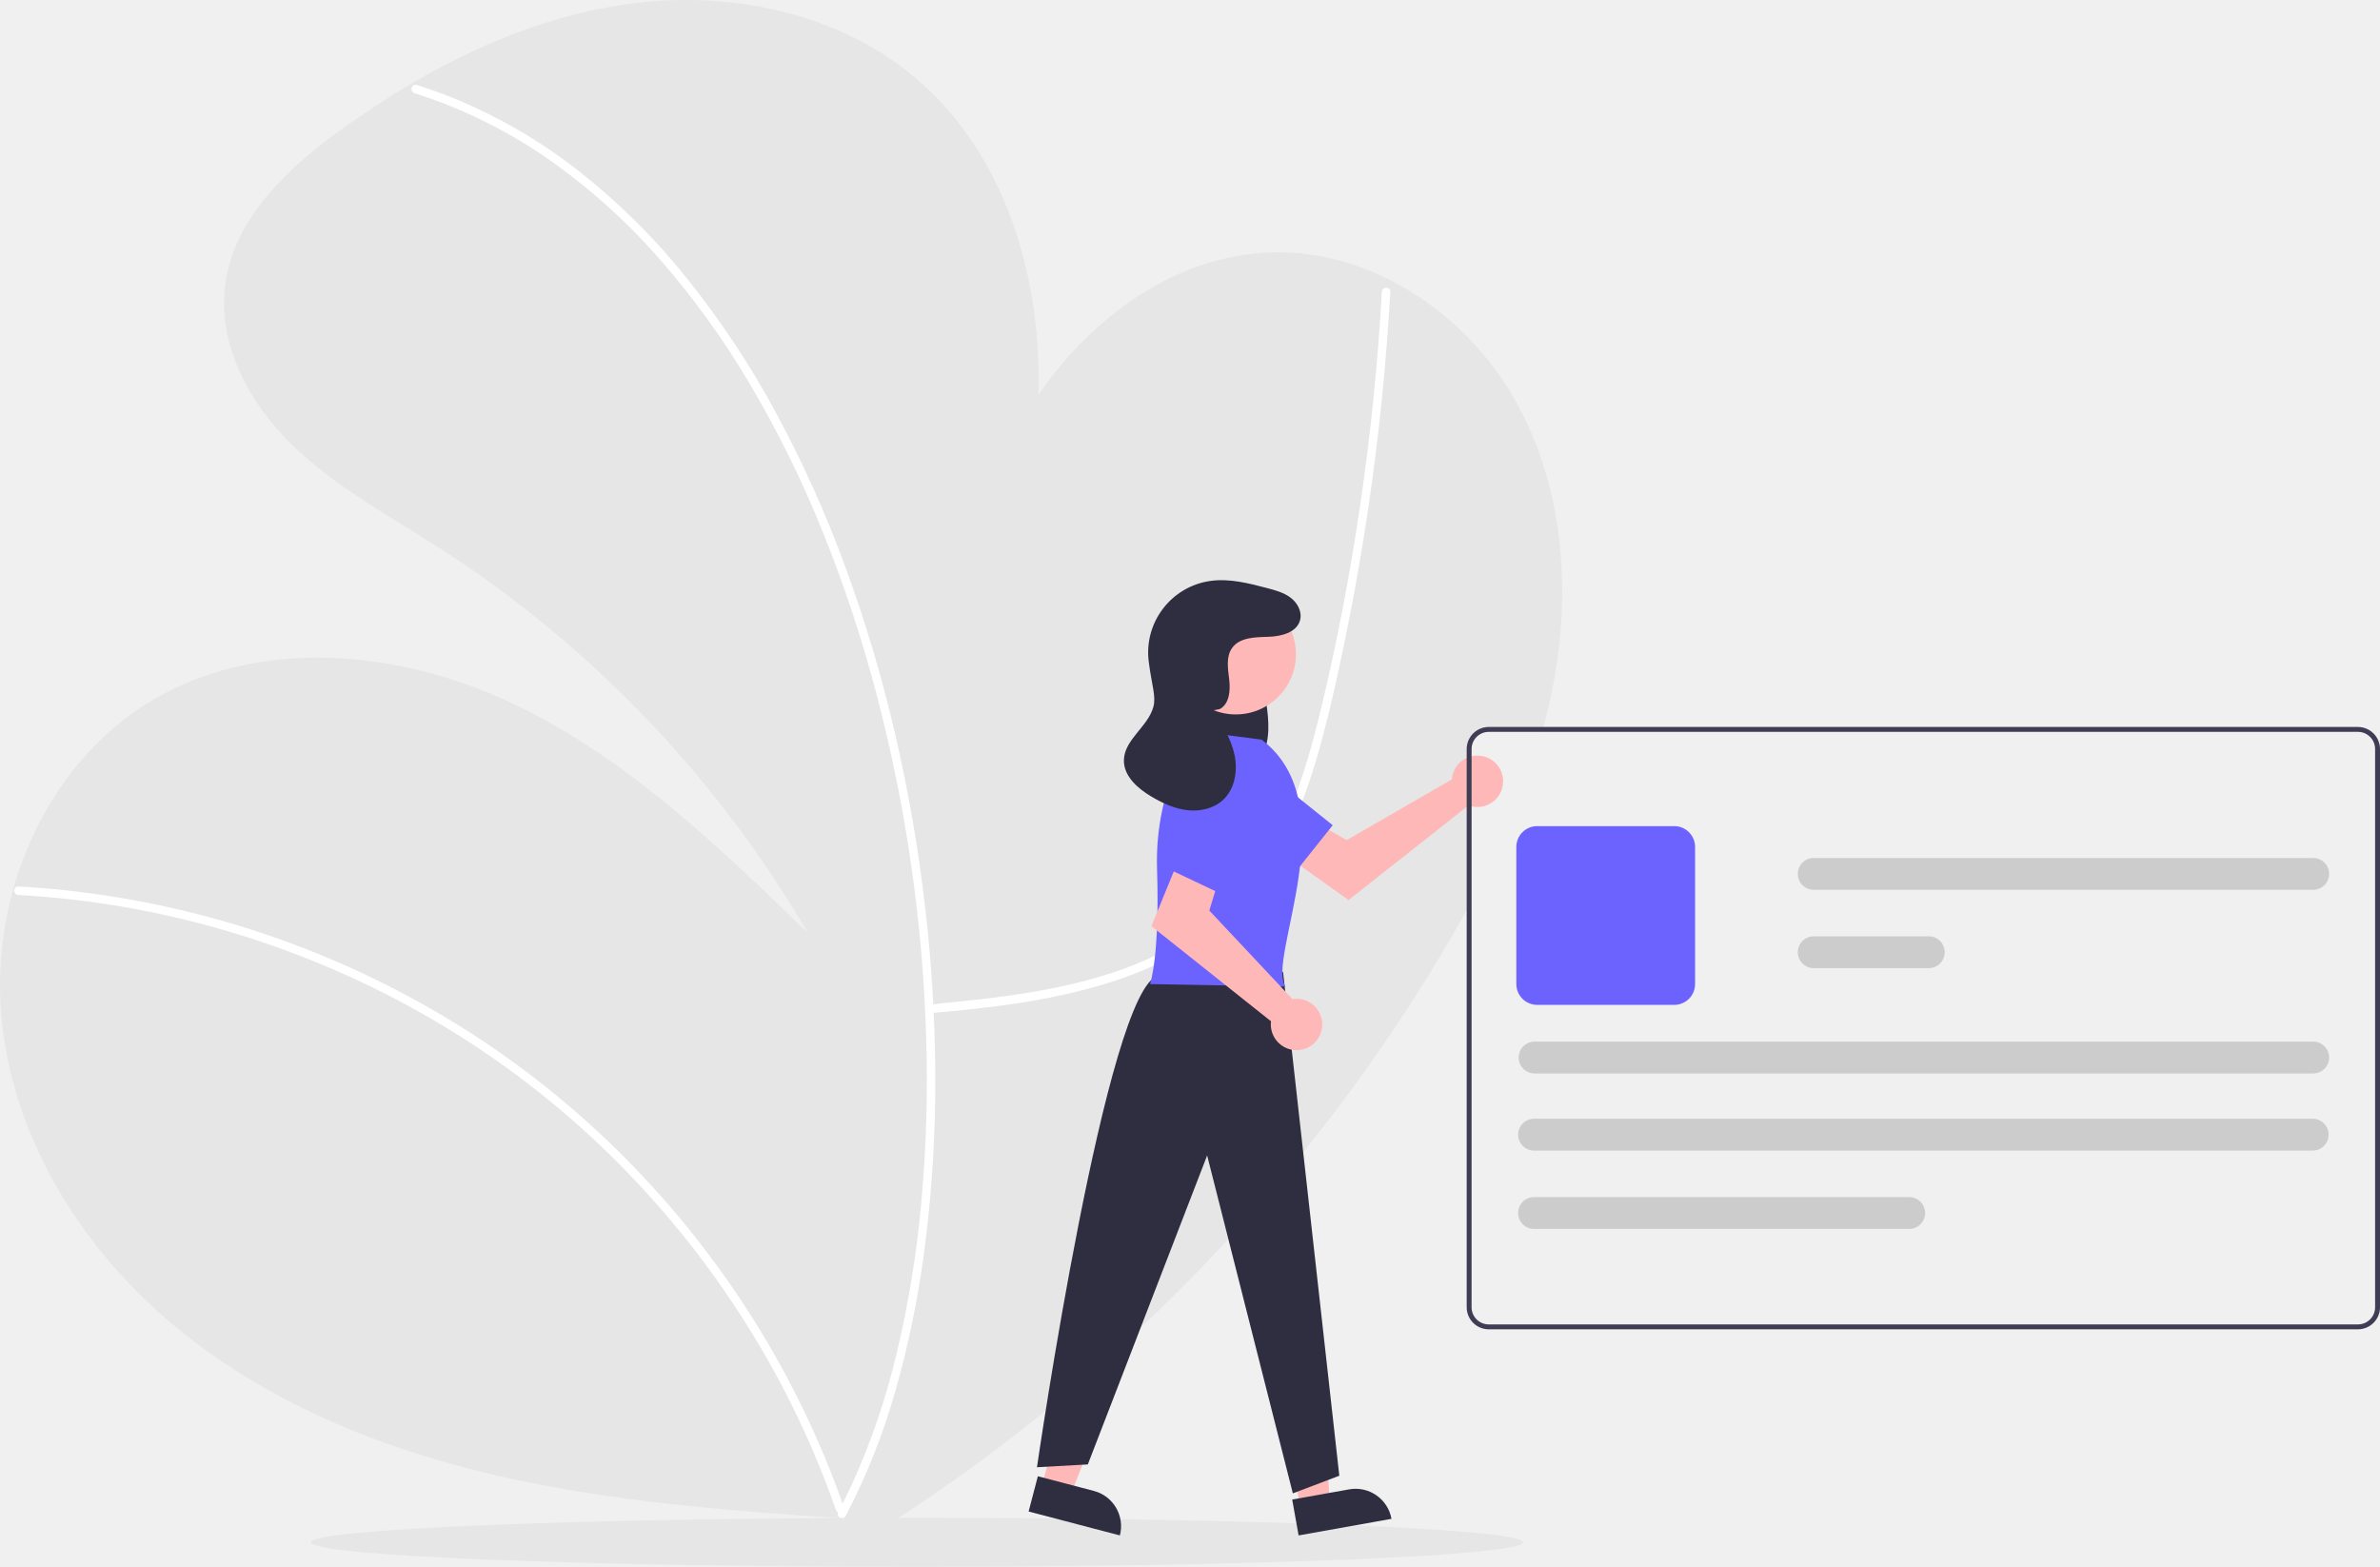
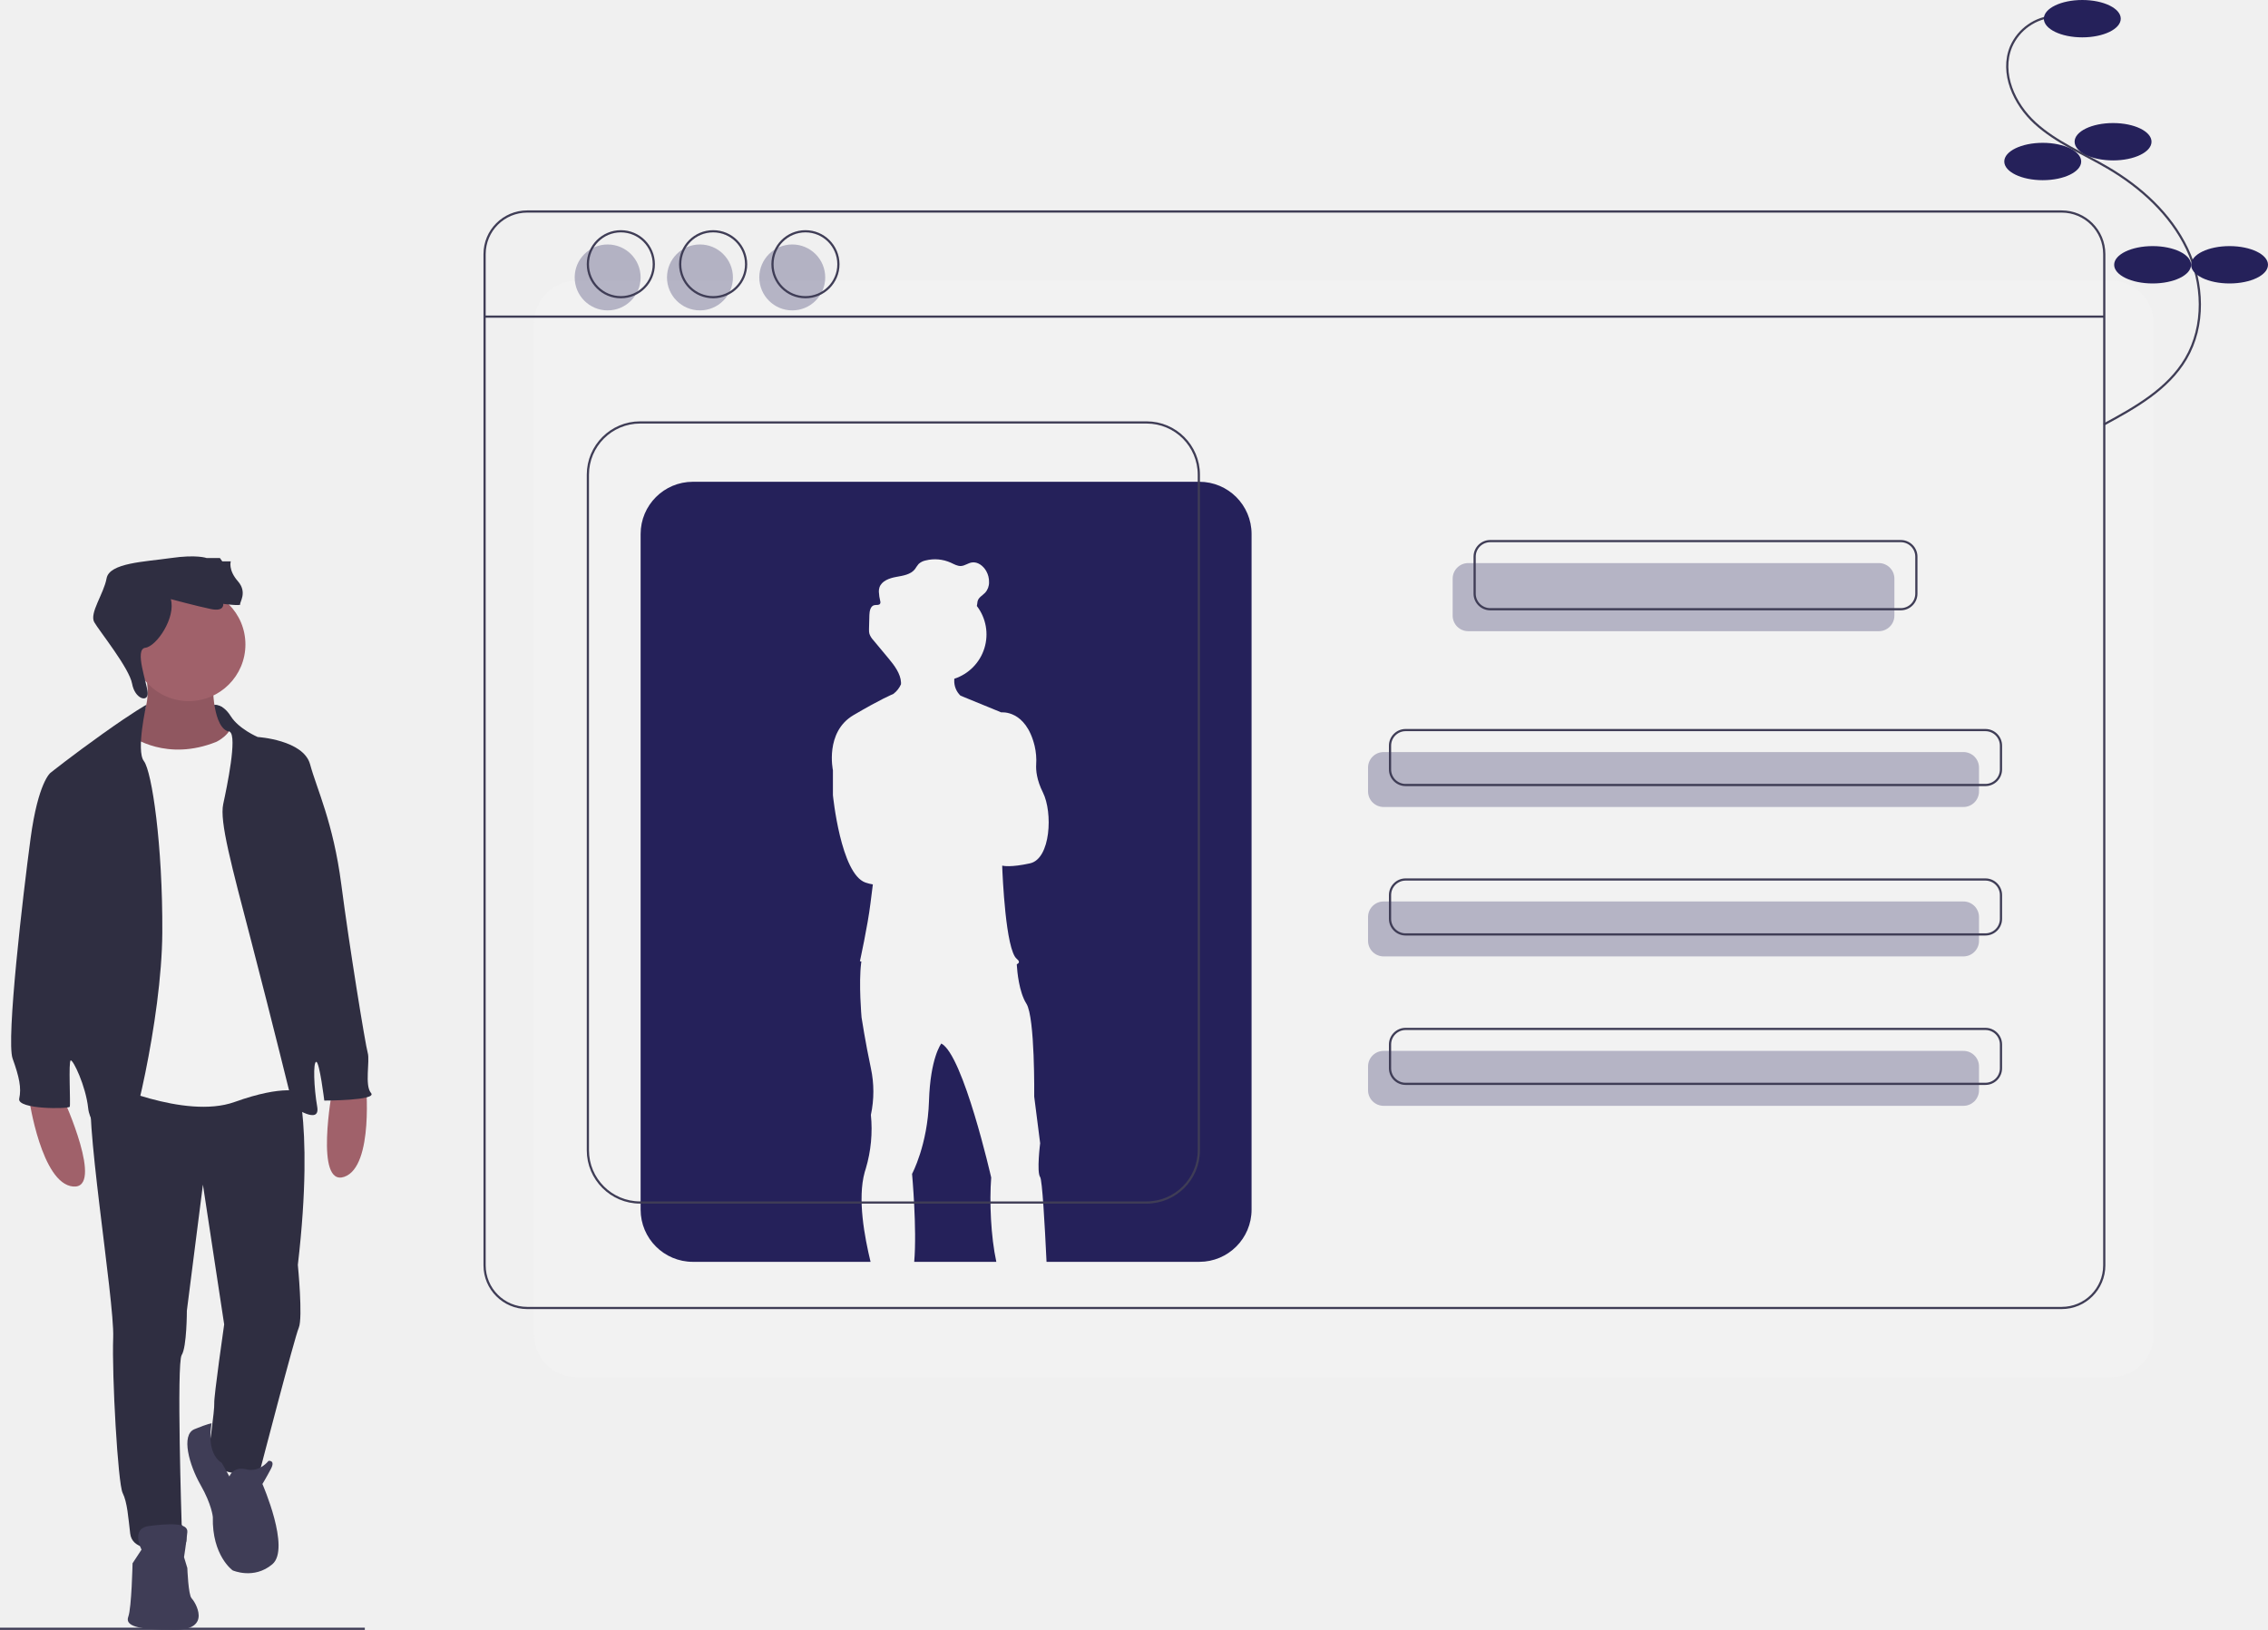
- <svg xmlns="http://www.w3.org/2000/svg" id="b944483d-564a-4430-a20f-83b53d0ebb22" data-name="Layer 1" width="972.004" height="639.896" viewBox="0 0 972.004 639.896">
-   <path d="M748.372,409.458q-1.68,8.835-4.03,17.49c-.17.67-.36,1.33-.55,2h-21.79a7.008,7.008,0,0,0-7,7v62.12c-.66,1.23-1.33,2.45-2,3.67-3.46,6.3-7.06,12.53-10.74,18.68a710.143,710.143,0,0,1-243.69,243.55l5.92-13.36c-2.17-.15-4.35-.3-6.52-.45-47.25-3.23-94.66-6.81-140.8-17.43-48.27-11.11-95.49-30.38-133.32-62.33-37.84-31.96-65.58-77.6-69.43-126.98a144.883,144.883,0,0,1,5.07-50.41c8.87-31.52,28.25-59.88,56.21-76.66,43.92-26.35,101.21-20.98,147.51.94,46.29,21.91,83.97,58.18,120.76,93.82a466.421,466.421,0,0,0-150.91-157.52c-20.56-13.16-42.38-24.88-59.86-41.93-17.47-17.04-30.36-40.93-27.27-65.14,3.51-27.46,26-48.3,48.53-64.37,9-6.42,18.29-12.51,27.87-18.11,27.03-15.84,56.27-27.79,87.15-32.22,41.83-6.01,87.01,3.11,119.08,30.63,36.13,31.01,50.95,81.02,49.54,128.86,22.26-32.36,56.59-57.13,95.36-58.18,40.25-1.08,78.51,24.35,98.67,59.21C752.282,327.188,755.902,369.908,748.372,409.458Z" transform="translate(-113.9979 -130.0522)" fill="#e6e6e6" />
-   <path d="M493.714,543.853c23.575-2.076,45.352-4.502,68.196-10.966,22.143-6.266,43.451-16.755,59.215-33.882,16.955-18.422,26.107-42.345,32.564-66.161,3.6-13.278,6.559-26.742,9.35-40.21q4.543-21.92,8.073-44.033,7.027-44.018,10.033-88.554.363-5.406.666-10.816c.125-2.225-3.335-2.218-3.46,0q-2.47,43.9-8.885,87.457c-4.221,28.53-9.621,56.937-16.472,84.955-5.804,23.736-13.32,47.843-28.206,67.603-13.96,18.529-34.122,30.638-55.892,37.877-22.153,7.367-45.51,10.308-68.659,12.495-2.84.268-3.681.524-6.522.774-2.201.194-2.221,3.656,0,3.46Z" transform="translate(-113.9979 -130.0522)" fill="#fff" />
-   <path d="M121.489,495.561a375.005,375.005,0,0,1,87.701,15.454,379.01,379.01,0,0,1,81.676,35.552,369.763,369.763,0,0,1,68.78,51.786,378.862,378.862,0,0,1,53.727,64.062A375.101,375.101,0,0,1,451.82,736.947q1.827,4.811,3.52,9.67c.729,2.089,4.073,1.19,3.336-.92a378.643,378.643,0,0,0-36.729-76.387,383.571,383.571,0,0,0-52.7-66.391A373.961,373.961,0,0,0,301.967,549.227a381.917,381.917,0,0,0-169.574-56.376q-5.446-.456-10.903-.751c-2.225-.122-2.218,3.339,0,3.46Z" transform="translate(-113.9979 -130.0522)" fill="#fff" />
-   <path d="M283.267,168.094A203.799,203.799,0,0,1,336.768,194.238a251.246,251.246,0,0,1,45.672,40.56,336.25,336.25,0,0,1,37.82,52.121,444.662,444.662,0,0,1,30.07,61.135,553.194,553.194,0,0,1,21.898,66.495,621.484,621.484,0,0,1,14.003,69.475,620.231,620.231,0,0,1,6.027,69.869,553.489,553.489,0,0,1-1.979,67.025,426.913,426.913,0,0,1-10.063,61.706,291.562,291.562,0,0,1-18.155,53.357q-2.697,5.841-5.722,11.521c-1.047,1.965,1.939,3.715,2.988,1.746A266.706,266.706,0,0,0,479.76,697.819a398.287,398.287,0,0,0,12.186-60.499,526.375,526.375,0,0,0,4.026-66.889,613.744,613.744,0,0,0-4.188-70.288,633.107,633.107,0,0,0-12.19-70.232,573.113,573.113,0,0,0-20.381-68.399,475.91,475.91,0,0,0-28.342-62.945,364.897,364.897,0,0,0-36.341-54.851A270.583,270.583,0,0,0,350.134,199.719a214.685,214.685,0,0,0-52.065-30.033q-6.846-2.725-13.882-4.929c-2.129-.67-3.04,2.669-.92,3.336Z" transform="translate(-113.9979 -130.0522)" fill="#fff" />
-   <ellipse cx="374.504" cy="629.896" rx="247.5" ry="10" fill="#e6e6e6" />
-   <path d="M707.171,446.737a10.526,10.526,0,0,0-.239,1.64l-42.957,24.782-10.441-6.011-11.131,14.572,22.337,15.921,49.008-38.663a10.496,10.496,0,1,0-6.576-12.241Z" transform="translate(-113.9979 -130.0522)" fill="#ffb8b8" />
-   <path d="M609.338,461.942l33.824,24.107,15.128-18.967L625.41,440.699a13.324,13.324,0,0,0-19.189,2.659v0A13.324,13.324,0,0,0,609.338,461.942Z" transform="translate(-113.9979 -130.0522)" fill="#6c63ff" />
-   <polygon points="425.519 606.957 437.379 610.064 455.009 565.8 437.506 561.213 425.519 606.957" fill="#ffb8b8" />
-   <path d="M535.348,737.595h38.531a0,0,0,0,1,0,0v14.887a0,0,0,0,1,0,0H550.235a14.887,14.887,0,0,1-14.887-14.887v0A0,0,0,0,1,535.348,737.595Z" transform="translate(788.2714 1476.272) rotate(-165.317)" fill="#2f2e41" />
-   <polygon points="530.942 615.401 543.011 613.245 540.439 565.668 522.627 568.85 530.942 615.401" fill="#ffb8b8" />
-   <path d="M642.747,738.963h38.531a0,0,0,0,1,0,0v14.887a0,0,0,0,1,0,0H657.634a14.887,14.887,0,0,1-14.887-14.887v0A0,0,0,0,1,642.747,738.963Z" transform="translate(1330.963 1234.719) rotate(169.8721)" fill="#2f2e41" />
-   <path d="M621.175,395.561c2.974.724,5.393,3.754,6.846,7.265A50.675,50.675,0,0,1,630.726,414.24c1.142,7.257,2.238,15.113-.123,21.834-2.768,7.877-10.142,12.003-16.539,10.064s-11.484-9.217-13.223-17.594a42.61,42.61,0,0,1,2.924-25.084c1.817-4.137,4.322-7.954,7.65-9.82a7.55,7.55,0,0,1,10.068,2.098" transform="translate(-113.9979 -130.0522)" fill="#2f2e41" />
-   <path d="M638.002,526.948,660.979,732.742l-18.977,7.206-35-138L558.274,728.126l-20.772,1.154s28.5-196.332,49.622-200.794Z" transform="translate(-113.9979 -130.0522)" fill="#2f2e41" />
-   <circle cx="504.705" cy="267.211" r="24.561" fill="#ffb8b8" />
-   <path d="M629.244,432.128l-26.542-3.462s-17.31,20.772-16.156,56.545-2.885,46.737-2.885,46.737l55.34,1C631.002,521.948,664.464,458.771,629.244,432.128Z" transform="translate(-113.9979 -130.0522)" fill="#6c63ff" />
-   <path d="M643.502,537.948a10.526,10.526,0,0,0-1.651.142l-33.955-36.146,3.462-11.54-16.733-7.501L584.238,508.291l48.852,38.859a10.496,10.496,0,1,0,10.412-9.203Z" transform="translate(-113.9979 -130.0522)" fill="#ffb8b8" />
-   <path d="M606.312,446.191l-15.727,38.443,21.926,10.386,18.158-38.045a13.324,13.324,0,0,0-6.98-18.071h0A13.324,13.324,0,0,0,606.312,446.191Z" transform="translate(-113.9979 -130.0522)" fill="#6c63ff" />
-   <path d="M612.278,419.592c3.848-2.22,4.259-7.576,3.736-11.988s-1.397-9.331,1.197-12.938c3.095-4.306,9.314-4.391,14.615-4.532s11.756-1.693,13.129-6.814c.908-3.384-1.034-7.016-3.82-9.14s-6.272-3.063-9.66-3.956c-7.579-1.997-15.405-4.01-23.166-2.913a29.535,29.535,0,0,0-25.163,32.98c1.256,9.851,3.078,14.153,1.882,18.496-2.227,8.09-11.831,13.287-12.022,21.677-.15,6.562,5.647,11.624,11.302,14.956,4.486,2.643,9.327,4.885,14.496,5.504s10.735-.566,14.586-4.07c4.967-4.519,6.195-12.069,4.771-18.631s-5.077-12.39-8.691-18.049" transform="translate(-113.9979 -130.0522)" fill="#2f2e41" />
-   <path d="M1077.002,426.948h-355a9.014,9.014,0,0,0-9,9v228a9.014,9.014,0,0,0,9,9h355a9.014,9.014,0,0,0,9-9v-228A9.014,9.014,0,0,0,1077.002,426.948Zm7,237a7.008,7.008,0,0,1-7,7h-355a7.008,7.008,0,0,1-7-7v-228a7.008,7.008,0,0,1,7-7h355a7.008,7.008,0,0,1,7,7Z" transform="translate(-113.9979 -130.0522)" fill="#3f3d56" />
-   <path d="M797.777,540.443h-56a8.51,8.51,0,0,1-8.5-8.5v-56a8.51,8.51,0,0,1,8.5-8.5h56a8.51,8.51,0,0,1,8.5,8.5v56A8.51,8.51,0,0,1,797.777,540.443Z" transform="translate(-113.9979 -130.0522)" fill="#6c63ff" />
-   <path d="M1058.513,599.953H740.513a6.5,6.5,0,1,1,0-13h318a6.5,6.5,0,0,1,0,13Z" transform="translate(-113.9979 -130.0522)" fill="#ccc" />
-   <path d="M1058.727,568.453h-318a6.5,6.5,0,0,1,0-13h318a6.5,6.5,0,0,1,0,13Z" transform="translate(-113.9979 -130.0522)" fill="#ccc" />
-   <path d="M901.727,525.443h-47a6.5,6.5,0,0,1,0-13h47a6.5,6.5,0,0,1,0,13Z" transform="translate(-113.9979 -130.0522)" fill="#ccc" />
-   <path d="M1058.727,493.453h-204a6.5,6.5,0,0,1,0-13h204a6.5,6.5,0,0,1,0,13Z" transform="translate(-113.9979 -130.0522)" fill="#ccc" />
-   <path d="M893.727,631.953H740.513a6.5,6.5,0,1,1,0-13h153.214a6.5,6.5,0,1,1,0,13Z" transform="translate(-113.9979 -130.0522)" fill="#ccc" />
+ <svg xmlns="http://www.w3.org/2000/svg" id="fe80fb2b-bcaf-407e-919b-306adc32f78b" data-name="Layer 1" width="1032" height="741.753" viewBox="0 0 1032 741.753">
+   <line y1="741.253" x2="166" y2="741.253" fill="none" stroke="#3f3d56" stroke-miterlimit="10" />
+   <rect x="243" y="127.753" width="737" height="499" rx="19.398" fill="#f2f2f2" />
+   <rect x="220.5" y="96.253" width="737" height="499" rx="19.398" fill="none" stroke="#3f3d56" stroke-miterlimit="10" />
+   <line x1="220.5" y1="144.093" x2="957.5" y2="144.093" fill="none" stroke="#3f3d56" stroke-miterlimit="10" />
+   <rect x="661" y="256.253" width="201" height="31" rx="7.093" fill="#25215a" opacity="0.3" />
+   <rect x="622.5" y="342.253" width="278" height="25" rx="7.093" fill="#25215a" opacity="0.3" />
+   <rect x="622.5" y="410.253" width="278" height="25" rx="7.093" fill="#25215a" opacity="0.3" />
+   <rect x="622.5" y="478.253" width="278" height="25" rx="7.093" fill="#25215a" opacity="0.3" />
+   <rect x="671" y="246.253" width="201" height="31" rx="7.093" fill="none" stroke="#3f3d56" stroke-miterlimit="10" />
+   <rect x="632.5" y="332.253" width="278" height="25" rx="7.093" fill="none" stroke="#3f3d56" stroke-miterlimit="10" />
+   <rect x="632.5" y="400.253" width="278" height="25" rx="7.093" fill="none" stroke="#3f3d56" stroke-miterlimit="10" />
+   <rect x="632.5" y="468.253" width="278" height="25" rx="7.093" fill="none" stroke="#3f3d56" stroke-miterlimit="10" />
+   <circle cx="276.5" cy="126.253" r="15" fill="#25215a" opacity="0.3" />
+   <circle cx="318.5" cy="126.253" r="15" fill="#25215a" opacity="0.3" />
+   <circle cx="360.5" cy="126.253" r="15" fill="#25215a" opacity="0.3" />
+   <circle cx="282.5" cy="120.253" r="15" fill="none" stroke="#3f3d56" stroke-miterlimit="10" />
+   <circle cx="324.5" cy="120.253" r="15" fill="none" stroke="#3f3d56" stroke-miterlimit="10" />
+   <circle cx="366.5" cy="120.253" r="15" fill="none" stroke="#3f3d56" stroke-miterlimit="10" />
+   <path d="M537.854,653.379c-2.511-11.568-3.177-27.369-2.333-38.36,0,0-12.698-55.786-22.69-60.991l-.003.003c-.153.197-5.002,6.554-5.617,26.224-.625,19.983-7.7,33.097-7.7,33.097s2.29,24.908.98,40.028Z" transform="translate(-84.5 -79.12639)" fill="#25215a" />
+   <path d="M630.228,298.379H399.772A23.772,23.772,0,0,0,376,322.151V629.607a23.772,23.772,0,0,0,23.772,23.772h80.855c-2.7-11.199-6.057-28.691-2.657-40.852l-.002-.008.002.005c.159-.568.327-1.127.516-1.67a63.497,63.497,0,0,0,2.292-24.354,50.609,50.609,0,0,0,0-21.232c-2.498-11.656-4.246-23.105-4.246-23.105s-1.377-15.402-.175-24.844c.027-.207.058-.404.087-.605-.424-.097-.662-.152-.662-.152s3.539-16.028,4.788-26.227c.295-2.408.683-5.46,1.103-8.715a20.94,20.94,0,0,1-3.393-.86c-11.24-3.955-14.779-39.758-14.779-39.758V429.656s-3.747-17.381,9.367-25.083c12.628-7.416,17.67-9.446,18.026-9.586.096-.069.19-.131.288-.207a11.061,11.061,0,0,0,3.29-4.234q.026-.429.012-.852c-.213-4.067-3.044-7.765-5.73-10.992q-3.437-4.129-6.873-8.257a8.072,8.072,0,0,1-1.77-2.865,6.604,6.604,0,0,1-.187-1.804q-.003-.337.004-.673.056-3.078.167-6.155c.064-1.792.516-4.054,2.271-4.422.913-.192,2.121.142,2.604-.656a1.565,1.565,0,0,0,.117-1.061c-.006.027-.007.054-.015.081-.006-.033-.012-.067-.018-.1a22.437,22.437,0,0,1-.651-4.386,5.842,5.842,0,0,1,.282-1.97c1.017-2.975,4.518-4.196,7.611-4.757,3.094-.561,6.567-1.044,8.508-3.517a26.951,26.951,0,0,1,1.689-2.374,6.63,6.63,0,0,1,3.166-1.597,17.498,17.498,0,0,1,11.506,1.021c1.496.683,3,1.602,4.641,1.498,1.705-.108,3.162-1.308,4.845-1.6,2.719-.472,5.319,1.566,6.659,3.978a9.851,9.851,0,0,1,1.233,5.023,6.912,6.912,0,0,1-1.764,4.741c-1.17,1.241-2.916,2.094-3.402,3.73-.198.666-.152,1.383-.327,2.055-.022.084-.057.162-.086.244.032.042.067.081.099.123a21.231,21.231,0,0,1-10.332,33.019c-.008.211-.016.421-.015.633a9.173,9.173,0,0,0,2.84,7.065l18.547,7.606s11.166-1.353,15.195,15.31a28.826,28.826,0,0,1,.69,8.457c-.146,2.513.195,6.936,3.057,12.66,4.579,9.159,3.539,30.182-5.828,32.264-8.872,1.972-12.324,1.143-12.664,1.05l-.02.368c.146,3.945,1.55,37.969,6.648,42.086,1.41,1.138,1.14,1.908-.016,2.426l.003.003s.009.219.031.612c.153,2.488.94,11.965,4.353,17.357,3.956,6.245,3.541,42.257,3.541,42.257l2.704,21.232s-1.664,13.114,0,15.402c.946,1.298,2.091,21.404,2.905,38.57h69.53A23.772,23.772,0,0,0,654,629.607V322.151A23.772,23.772,0,0,0,630.228,298.379Z" transform="translate(-84.5 -79.12639)" fill="#25215a" />
+   <rect x="267.5" y="192.253" width="278" height="355" rx="23.772" fill="none" stroke="#3f3d56" stroke-miterlimit="10" />
+   <path d="M185.324,400.757S176,398,174,401s2.727,24.748,2.727,24.748l20.546,1.249-7.17-18.107Z" transform="translate(-84.5 -79.12639)" fill="#2f2e41" />
+   <path d="M113.444,579.347s18.695,41.042,4.298,39.753-19.984-39.753-19.984-39.753Z" transform="translate(-84.5 -79.12639)" fill="#a0616a" />
+   <path d="M235.711,575.071s-8.201,44.348,5.455,39.611,9.764-43.409,9.764-43.409Z" transform="translate(-84.5 -79.12639)" fill="#a0616a" />
+   <path d="M181.347,390.466s-.215,20.629,7.736,21.703-4.513,12.033-4.513,12.033l-14.182,2.793L149.974,425.492l-9.025-11.604s15.901-7.521,9.025-30.943Z" transform="translate(-84.5 -79.12639)" fill="#a0616a" />
+   <path d="M181.347,390.466s-.215,20.629,7.736,21.703-4.513,12.033-4.513,12.033l-14.182,2.793L149.974,425.492l-9.025-11.604s15.901-7.521,9.025-30.943Z" transform="translate(-84.5 -79.12639)" opacity="0.1" />
+   <path d="M217.876,564.95s10.099,21.703,2.149,89.82c0,0,2.364,24.067.43,28.579s-17.835,65.754-17.835,65.754-20.414,4.513-23.207-9.025c0,0,2.793-19.339,2.579-22.348s4.513-35.885,4.513-35.885l-9.67-63.605-7.306,57.373s0,16.546-2.364,20.199,0,77.142,0,77.142,6.661,11.174-3.438,11.389-19.124-.215-19.984-7.306-1.289-14.182-3.438-18.48-4.942-53.505-4.298-70.696-14.182-105.507-9.455-114.747S217.876,564.95,217.876,564.95Z" transform="translate(-84.5 -79.12639)" fill="#2f2e41" />
+   <circle cx="85.888" cy="293.29" r="25.786" fill="#a0616a" />
+   <path d="M144.602,414.318s15.686,11.604,38.464,2.364c0,0,7.521-3.653,6.876-9.24s15.686,44.91,15.686,44.91l16.546,87.886-.86,35.885s-7.306-3.653-30.083,4.513-59.952-9.24-59.952-9.24l1.289-92.184,1.289-53.72,3.438-11.818S139.015,410.45,144.602,414.318Z" transform="translate(-84.5 -79.12639)" fill="#f2f2f2" />
+   <path d="M182.063,399.893s3.796-.617,7.449,5.185,12.248,9.455,12.248,9.455,20.843,1.289,23.852,12.463,10.529,26.43,14.182,54.58,10.959,73.06,12.033,76.713-1.504,14.827,1.504,18.265-21.273,3.438-21.273,3.438-2.149-17.62-3.653-17.62-1.074,11.818.43,20.414-10.959,0-10.959,0-9.67-39.323-18.91-74.779S184.355,452.997,186.074,445.046s6.446-30.728,3.008-32.877S182.063,399.893,182.063,399.893Z" transform="translate(-84.5 -79.12639)" fill="#2f2e41" />
+   <path d="M151.076,399.874s-5.614,3.055-19.796,13.155-23.852,17.835-23.852,17.835-5.587,4.298-9.025,29.868S87.229,552.487,90.237,560.867s4.083,13.323,3.008,18.265,22.563,4.727,22.992,3.653-.645-20.629.43-21.058,6.876,11.604,7.951,21.703,13.538,18.05,16.331,18.05,17.191-58.233,17.405-97.986-4.727-73.275-8.38-78.002S151.076,399.874,151.076,399.874Z" transform="translate(-84.5 -79.12639)" fill="#2f2e41" />
+   <path d="M188.867,751.037s1.719-4.727,7.736-3.223,10.099-3.868,10.099-3.868,3.223-.43,1.074,3.653-3.868,6.876-3.868,6.876,12.893,29.439,4.513,36.53-18.05,2.793-18.05,2.793-9.455-6.661-9.025-24.282c0,0-.43-5.587-5.587-14.612s-9.025-22.777-2.793-25.356,7.835-2.674,7.835-2.674-2.916,13.337,4.616,17.998Z" transform="translate(-84.5 -79.12639)" fill="#3f3d56" />
+   <path d="M148.9,784.344s-5.157-9.67,3.438-10.744,17.835-1.719,17.405,2.793-1.504,11.389-1.504,11.389l1.504,4.942s.43,12.248,1.934,13.752,9.67,14.397-7.736,14.397-22.563-1.934-21.058-6.017,1.934-24.282,1.934-24.282Z" transform="translate(-84.5 -79.12639)" fill="#3f3d56" />
+   <path d="M162.222,351.788s12.033,3.223,18.265,4.513,5.587-2.364,5.587-2.364,8.165,1.074,7.736.215,3.438-5.372-1.074-10.529-3.223-9.025-3.223-9.025h-3.868l-1.074-1.504h-6.017s-4.513-1.719-16.331,0-27.935,2.149-29.224,9.24-7.951,15.901-5.587,19.984,15.901,20.843,17.191,27.935,7.309,8.667,7.093,4.226-6.233-19.912-1.076-20.557S164.586,360.168,162.222,351.788Z" transform="translate(-84.5 -79.12639)" fill="#2f2e41" />
+   <path d="M1019.381,86.584a22.982,22.982,0,0,0-19.81,13.851c-4.954,11.974,1.424,26.039,10.999,34.77s21.874,13.722,33.048,20.282c15.01,8.811,28.497,21.043,36.007,36.744s8.309,35.15-.519,50.15c-8.194,13.922-23.093,22.255-37.302,29.94" transform="translate(-84.5 -79.12639)" fill="none" stroke="#3f3d56" stroke-miterlimit="10" />
+   <ellipse cx="947.5" cy="8.5" rx="17.5" ry="8.5" fill="#25215a" />
+   <ellipse cx="961.5" cy="64.5" rx="17.5" ry="8.5" fill="#25215a" />
+   <ellipse cx="929.5" cy="73.5" rx="17.5" ry="8.5" fill="#25215a" />
+   <ellipse cx="979.5" cy="120.5" rx="17.5" ry="8.5" fill="#25215a" />
+   <ellipse cx="1014.5" cy="120.5" rx="17.5" ry="8.5" fill="#25215a" />
</svg>
